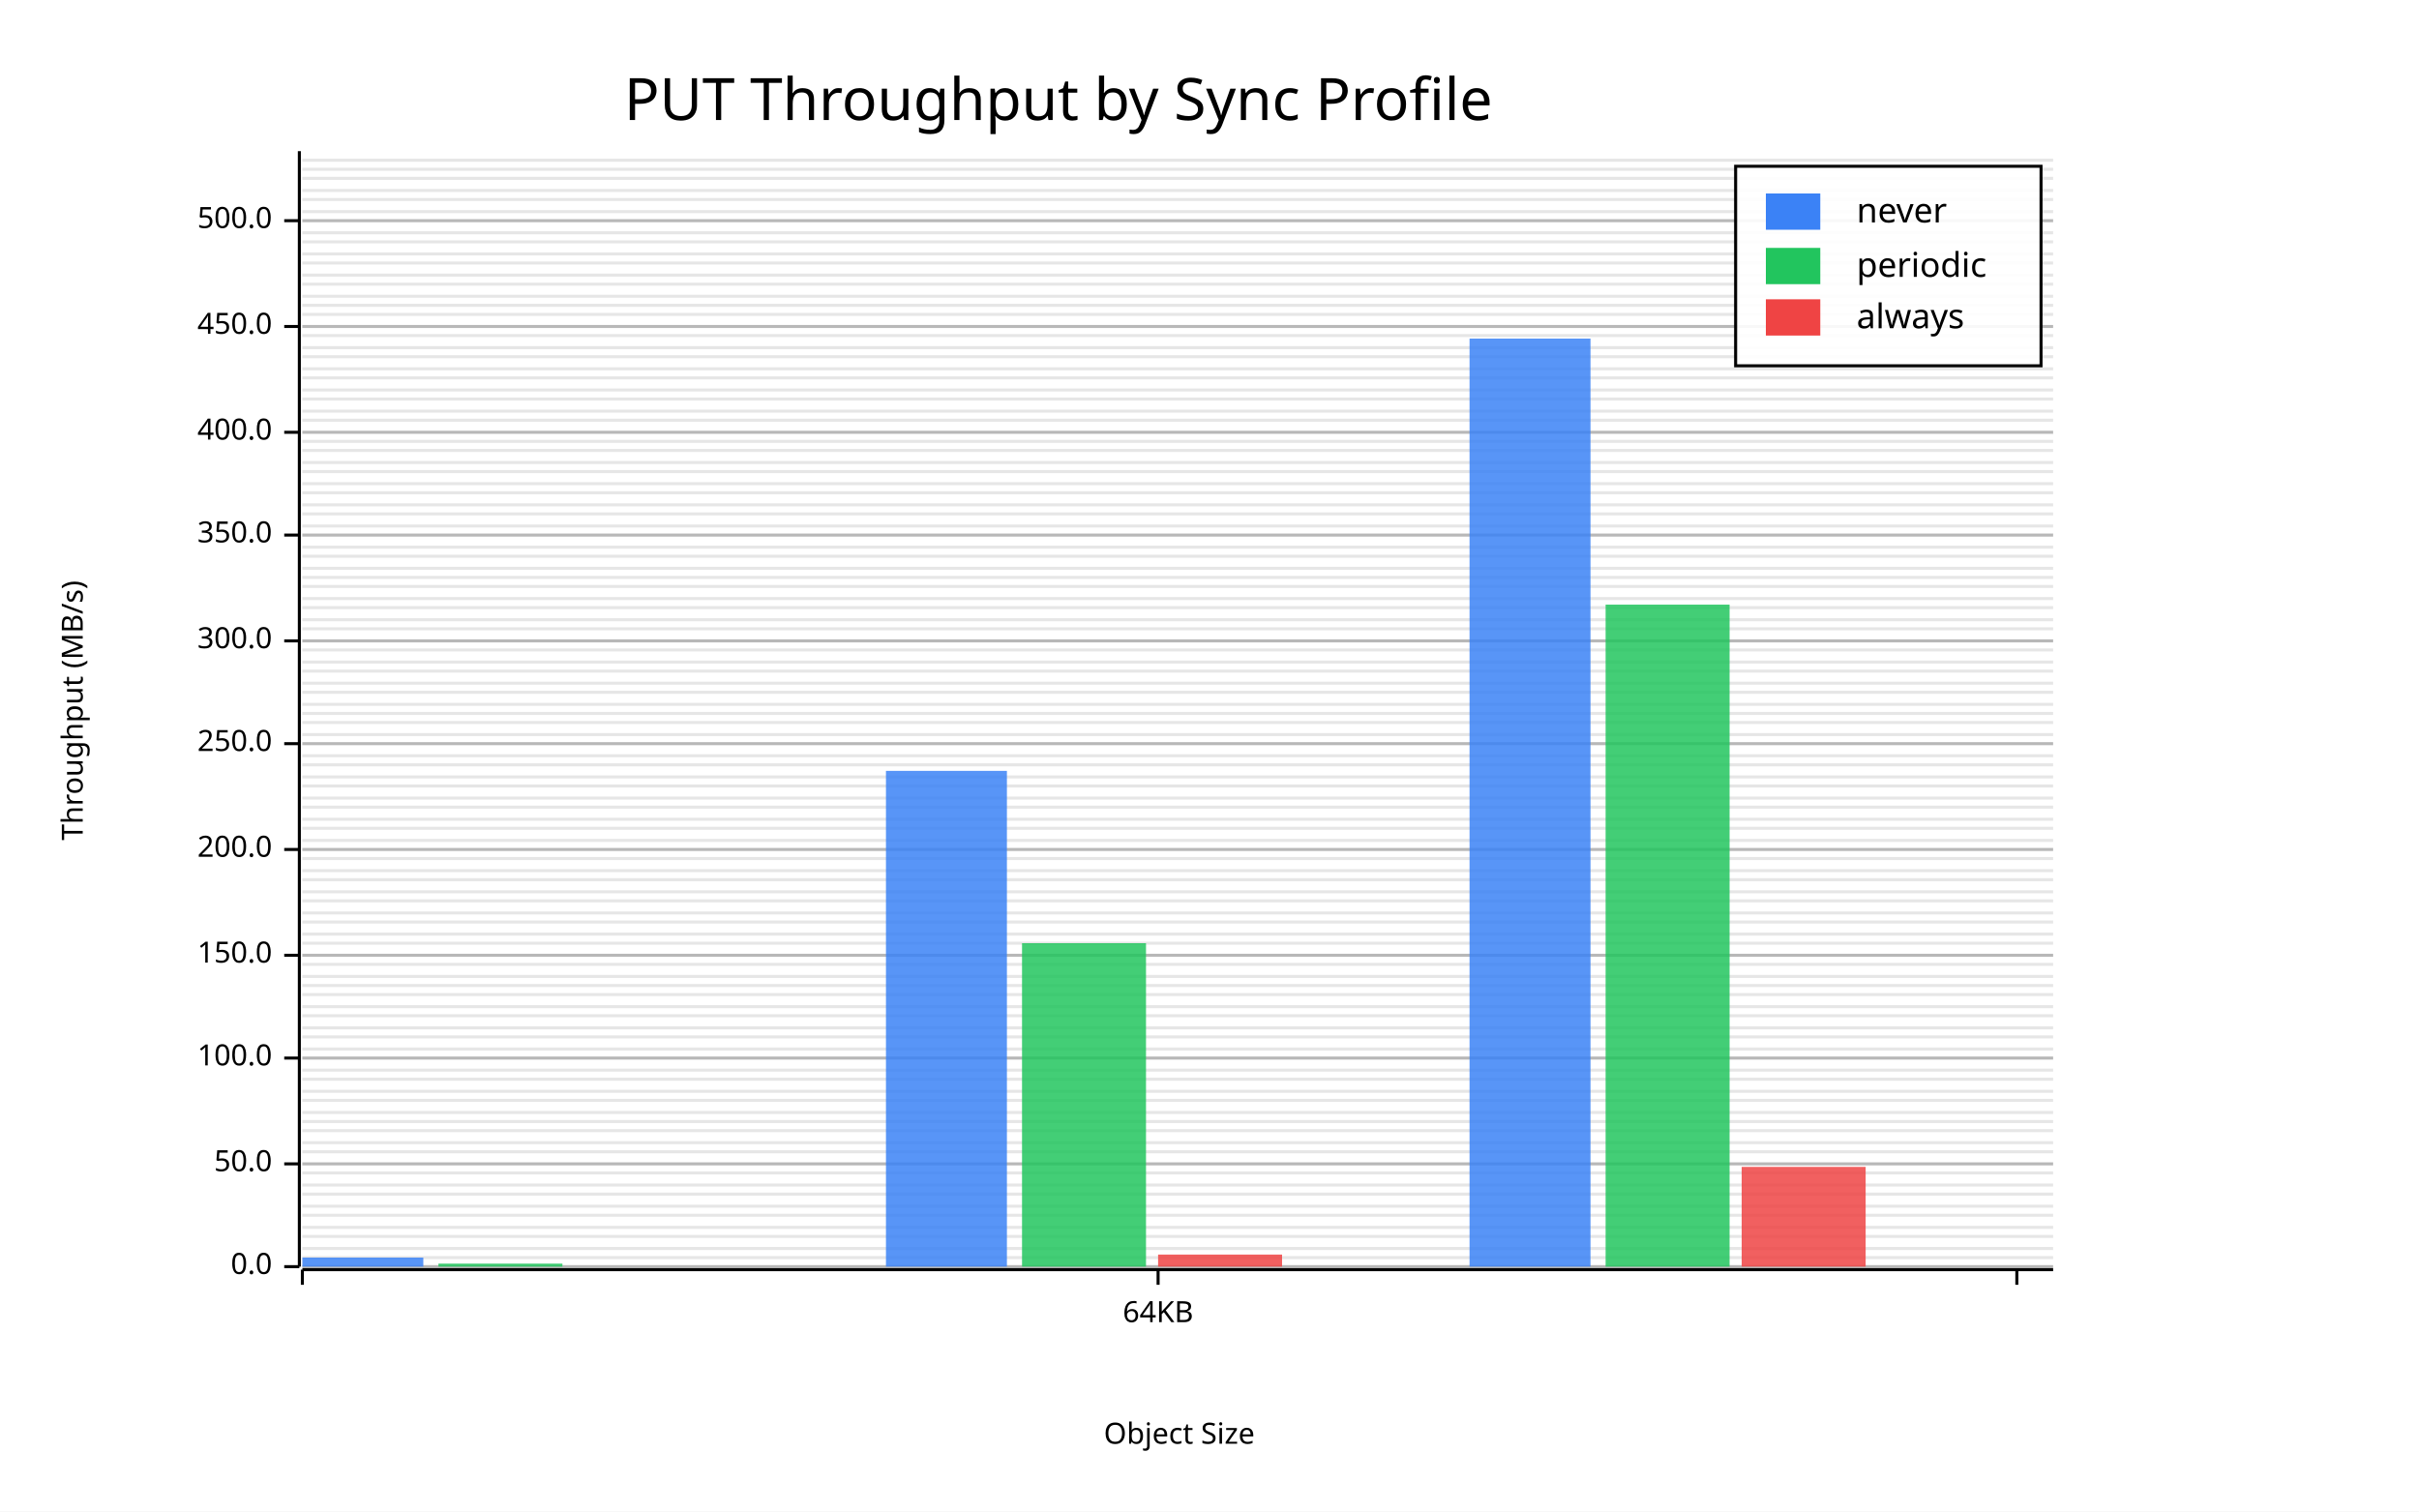
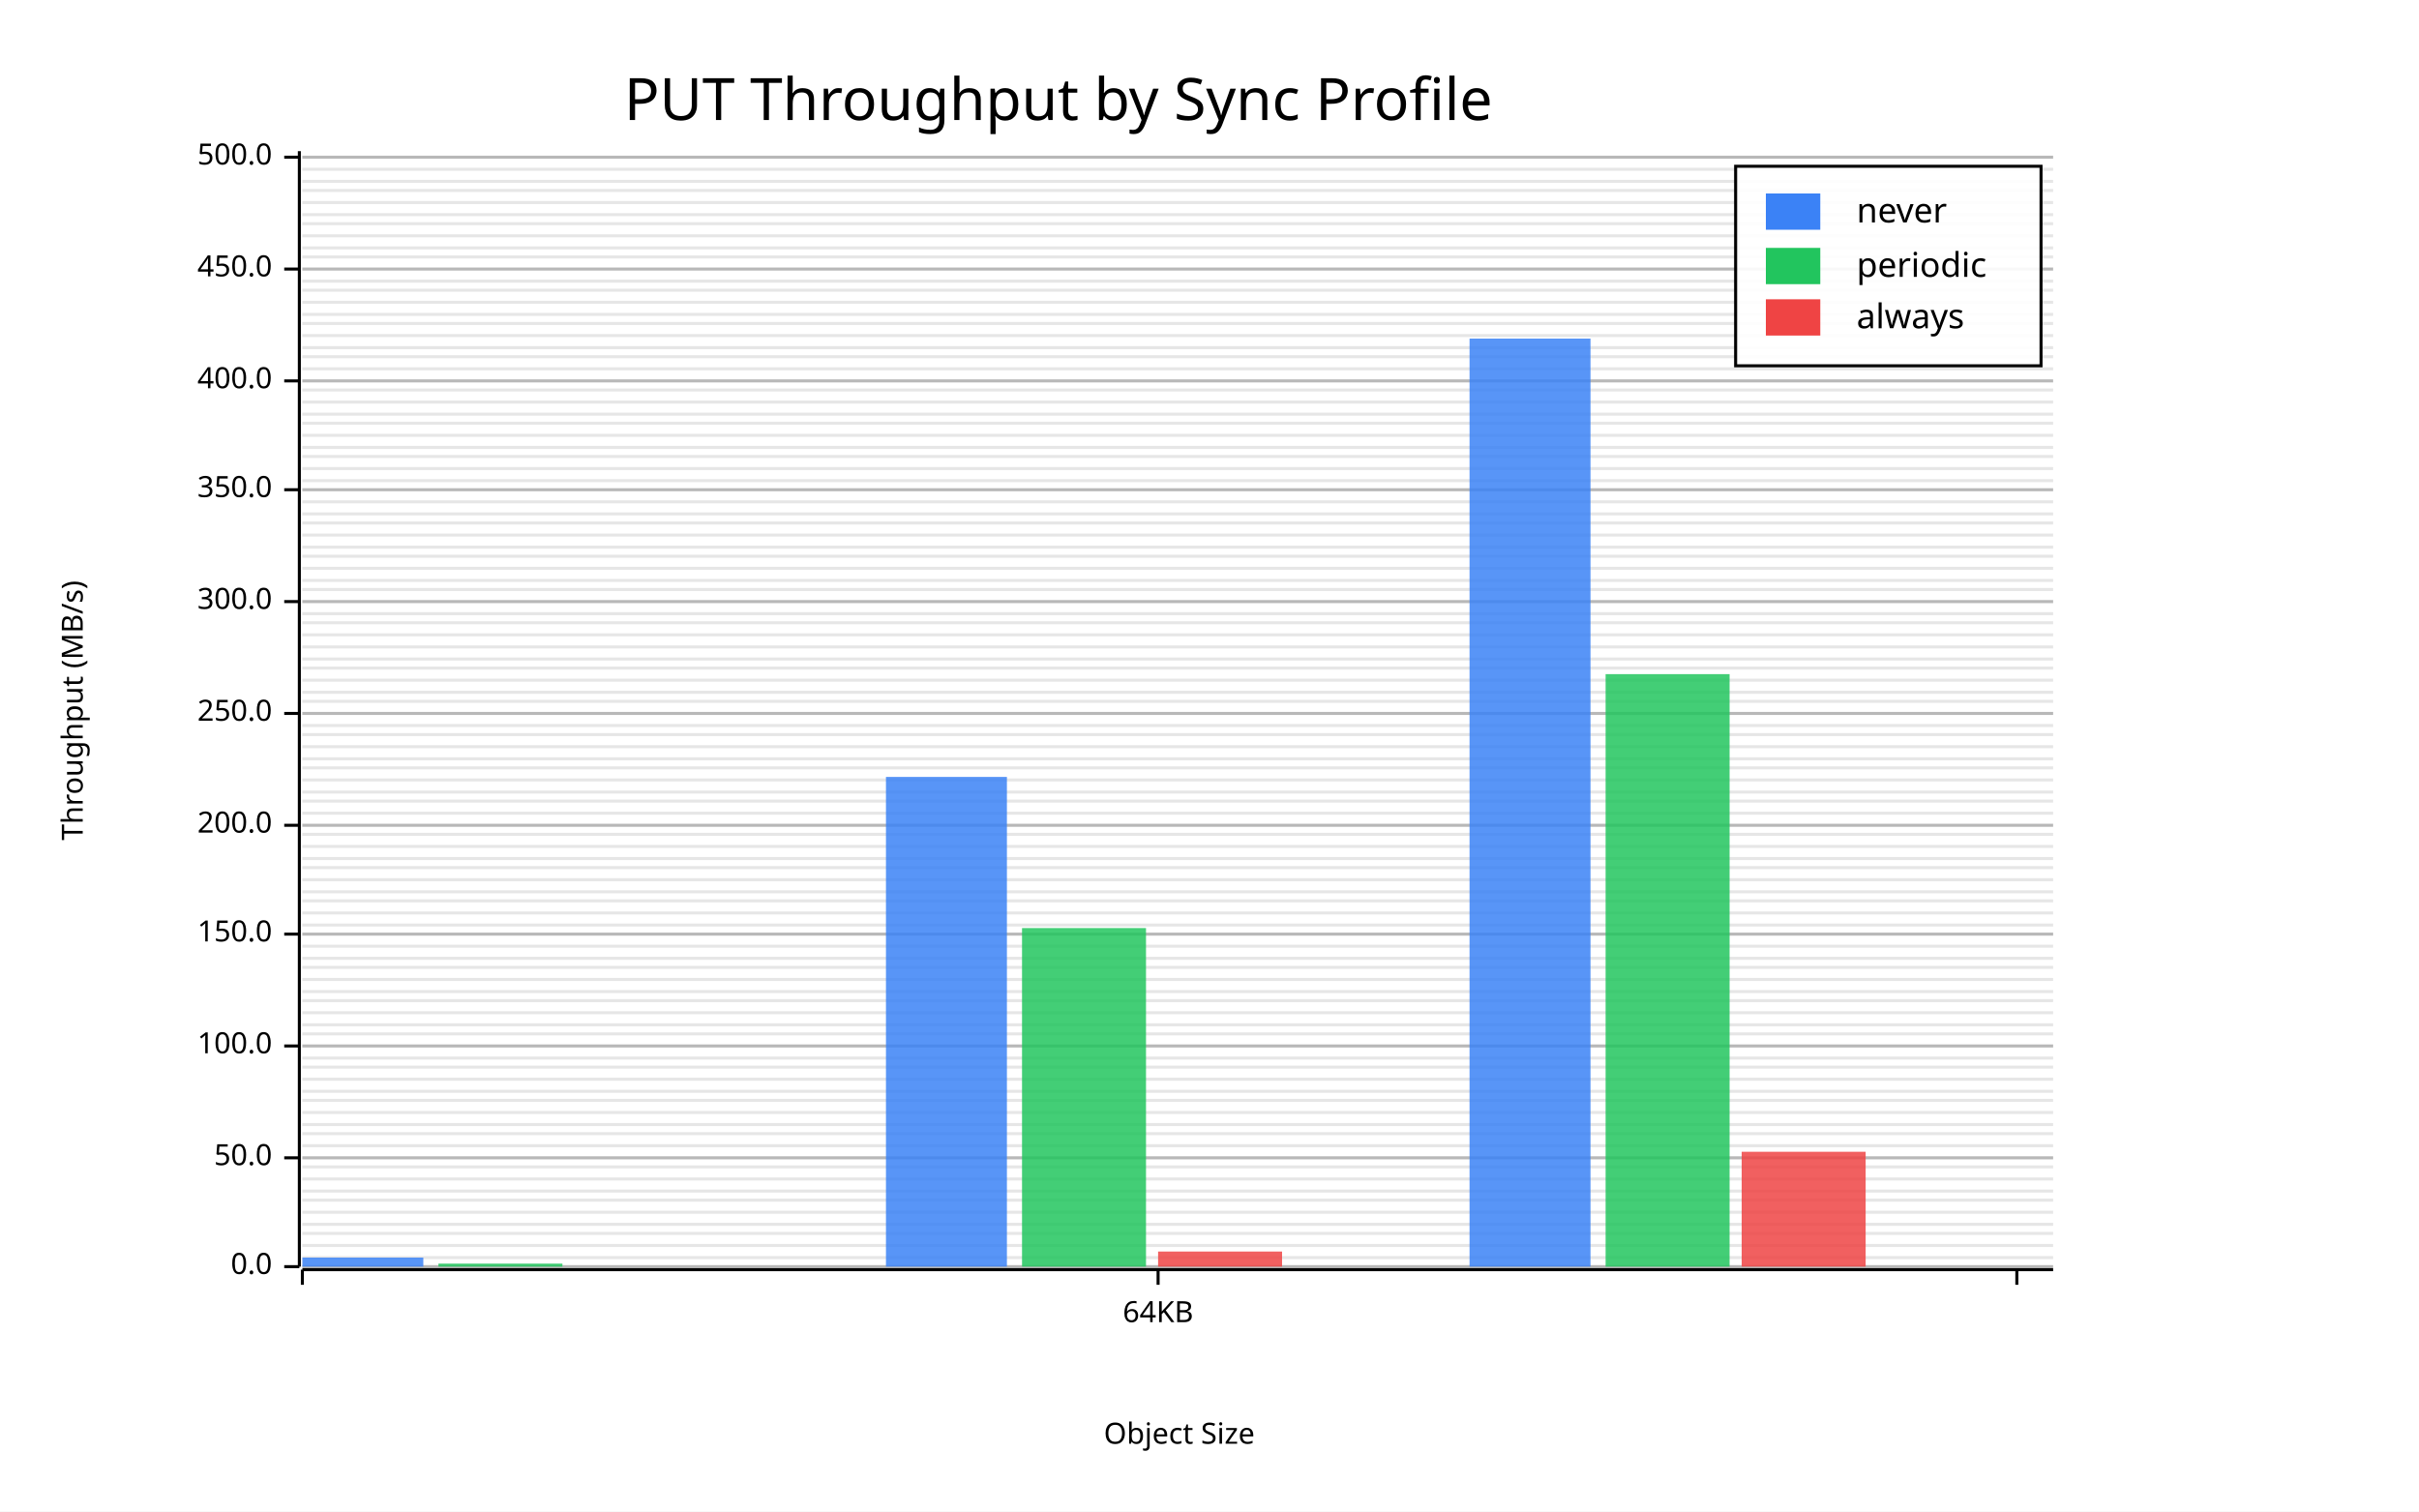
<svg xmlns="http://www.w3.org/2000/svg" width="800" height="500" viewBox="0 0 800 500">
  <rect x="0" y="0" width="800" height="500" opacity="1" fill="#FFFFFF" stroke="none" />
  <text x="350" y="25" dy="0.76em" text-anchor="middle" font-family="sans-serif" font-size="19.355" opacity="1" fill="#000000">
PUT Throughput by Sync Profile
</text>
  <line opacity="0.1" stroke="#000000" stroke-width="1" x1="100" y1="419" x2="679" y2="419" />
  <line opacity="0.1" stroke="#000000" stroke-width="1" x1="100" y1="416" x2="679" y2="416" />
-   <line opacity="0.1" stroke="#000000" stroke-width="1" x1="100" y1="413" x2="679" y2="413" />
-   <line opacity="0.1" stroke="#000000" stroke-width="1" x1="100" y1="409" x2="679" y2="409" />
-   <line opacity="0.1" stroke="#000000" stroke-width="1" x1="100" y1="406" x2="679" y2="406" />
-   <line opacity="0.1" stroke="#000000" stroke-width="1" x1="100" y1="402" x2="679" y2="402" />
-   <line opacity="0.1" stroke="#000000" stroke-width="1" x1="100" y1="399" x2="679" y2="399" />
-   <line opacity="0.1" stroke="#000000" stroke-width="1" x1="100" y1="395" x2="679" y2="395" />
-   <line opacity="0.1" stroke="#000000" stroke-width="1" x1="100" y1="392" x2="679" y2="392" />
-   <line opacity="0.1" stroke="#000000" stroke-width="1" x1="100" y1="388" x2="679" y2="388" />
-   <line opacity="0.1" stroke="#000000" stroke-width="1" x1="100" y1="385" x2="679" y2="385" />
-   <line opacity="0.1" stroke="#000000" stroke-width="1" x1="100" y1="381" x2="679" y2="381" />
-   <line opacity="0.1" stroke="#000000" stroke-width="1" x1="100" y1="378" x2="679" y2="378" />
-   <line opacity="0.1" stroke="#000000" stroke-width="1" x1="100" y1="374" x2="679" y2="374" />
-   <line opacity="0.1" stroke="#000000" stroke-width="1" x1="100" y1="371" x2="679" y2="371" />
+   <line opacity="0.1" stroke="#000000" stroke-width="1" x1="100" y1="412" x2="679" y2="412" />
+   <line opacity="0.1" stroke="#000000" stroke-width="1" x1="100" y1="408" x2="679" y2="408" />
+   <line opacity="0.1" stroke="#000000" stroke-width="1" x1="100" y1="405" x2="679" y2="405" />
+   <line opacity="0.1" stroke="#000000" stroke-width="1" x1="100" y1="401" x2="679" y2="401" />
+   <line opacity="0.1" stroke="#000000" stroke-width="1" x1="100" y1="397" x2="679" y2="397" />
+   <line opacity="0.1" stroke="#000000" stroke-width="1" x1="100" y1="394" x2="679" y2="394" />
+   <line opacity="0.1" stroke="#000000" stroke-width="1" x1="100" y1="390" x2="679" y2="390" />
+   <line opacity="0.1" stroke="#000000" stroke-width="1" x1="100" y1="386" x2="679" y2="386" />
+   <line opacity="0.1" stroke="#000000" stroke-width="1" x1="100" y1="383" x2="679" y2="383" />
+   <line opacity="0.1" stroke="#000000" stroke-width="1" x1="100" y1="379" x2="679" y2="379" />
+   <line opacity="0.1" stroke="#000000" stroke-width="1" x1="100" y1="375" x2="679" y2="375" />
+   <line opacity="0.1" stroke="#000000" stroke-width="1" x1="100" y1="372" x2="679" y2="372" />
  <line opacity="0.1" stroke="#000000" stroke-width="1" x1="100" y1="368" x2="679" y2="368" />
  <line opacity="0.1" stroke="#000000" stroke-width="1" x1="100" y1="364" x2="679" y2="364" />
  <line opacity="0.1" stroke="#000000" stroke-width="1" x1="100" y1="361" x2="679" y2="361" />
  <line opacity="0.1" stroke="#000000" stroke-width="1" x1="100" y1="357" x2="679" y2="357" />
-   <line opacity="0.1" stroke="#000000" stroke-width="1" x1="100" y1="354" x2="679" y2="354" />
+   <line opacity="0.1" stroke="#000000" stroke-width="1" x1="100" y1="353" x2="679" y2="353" />
  <line opacity="0.1" stroke="#000000" stroke-width="1" x1="100" y1="350" x2="679" y2="350" />
-   <line opacity="0.1" stroke="#000000" stroke-width="1" x1="100" y1="347" x2="679" y2="347" />
-   <line opacity="0.1" stroke="#000000" stroke-width="1" x1="100" y1="343" x2="679" y2="343" />
-   <line opacity="0.1" stroke="#000000" stroke-width="1" x1="100" y1="340" x2="679" y2="340" />
-   <line opacity="0.1" stroke="#000000" stroke-width="1" x1="100" y1="336" x2="679" y2="336" />
-   <line opacity="0.1" stroke="#000000" stroke-width="1" x1="100" y1="333" x2="679" y2="333" />
-   <line opacity="0.1" stroke="#000000" stroke-width="1" x1="100" y1="329" x2="679" y2="329" />
-   <line opacity="0.1" stroke="#000000" stroke-width="1" x1="100" y1="326" x2="679" y2="326" />
-   <line opacity="0.1" stroke="#000000" stroke-width="1" x1="100" y1="323" x2="679" y2="323" />
-   <line opacity="0.1" stroke="#000000" stroke-width="1" x1="100" y1="319" x2="679" y2="319" />
-   <line opacity="0.1" stroke="#000000" stroke-width="1" x1="100" y1="316" x2="679" y2="316" />
-   <line opacity="0.1" stroke="#000000" stroke-width="1" x1="100" y1="312" x2="679" y2="312" />
+   <line opacity="0.1" stroke="#000000" stroke-width="1" x1="100" y1="346" x2="679" y2="346" />
+   <line opacity="0.1" stroke="#000000" stroke-width="1" x1="100" y1="342" x2="679" y2="342" />
+   <line opacity="0.1" stroke="#000000" stroke-width="1" x1="100" y1="339" x2="679" y2="339" />
+   <line opacity="0.1" stroke="#000000" stroke-width="1" x1="100" y1="335" x2="679" y2="335" />
+   <line opacity="0.1" stroke="#000000" stroke-width="1" x1="100" y1="331" x2="679" y2="331" />
+   <line opacity="0.1" stroke="#000000" stroke-width="1" x1="100" y1="328" x2="679" y2="328" />
+   <line opacity="0.1" stroke="#000000" stroke-width="1" x1="100" y1="324" x2="679" y2="324" />
+   <line opacity="0.1" stroke="#000000" stroke-width="1" x1="100" y1="320" x2="679" y2="320" />
+   <line opacity="0.1" stroke="#000000" stroke-width="1" x1="100" y1="317" x2="679" y2="317" />
+   <line opacity="0.1" stroke="#000000" stroke-width="1" x1="100" y1="313" x2="679" y2="313" />
  <line opacity="0.1" stroke="#000000" stroke-width="1" x1="100" y1="309" x2="679" y2="309" />
-   <line opacity="0.1" stroke="#000000" stroke-width="1" x1="100" y1="305" x2="679" y2="305" />
+   <line opacity="0.1" stroke="#000000" stroke-width="1" x1="100" y1="306" x2="679" y2="306" />
  <line opacity="0.1" stroke="#000000" stroke-width="1" x1="100" y1="302" x2="679" y2="302" />
  <line opacity="0.1" stroke="#000000" stroke-width="1" x1="100" y1="298" x2="679" y2="298" />
  <line opacity="0.1" stroke="#000000" stroke-width="1" x1="100" y1="295" x2="679" y2="295" />
  <line opacity="0.1" stroke="#000000" stroke-width="1" x1="100" y1="291" x2="679" y2="291" />
-   <line opacity="0.1" stroke="#000000" stroke-width="1" x1="100" y1="288" x2="679" y2="288" />
+   <line opacity="0.1" stroke="#000000" stroke-width="1" x1="100" y1="287" x2="679" y2="287" />
  <line opacity="0.1" stroke="#000000" stroke-width="1" x1="100" y1="284" x2="679" y2="284" />
-   <line opacity="0.1" stroke="#000000" stroke-width="1" x1="100" y1="281" x2="679" y2="281" />
-   <line opacity="0.1" stroke="#000000" stroke-width="1" x1="100" y1="278" x2="679" y2="278" />
-   <line opacity="0.1" stroke="#000000" stroke-width="1" x1="100" y1="274" x2="679" y2="274" />
-   <line opacity="0.1" stroke="#000000" stroke-width="1" x1="100" y1="271" x2="679" y2="271" />
-   <line opacity="0.1" stroke="#000000" stroke-width="1" x1="100" y1="267" x2="679" y2="267" />
-   <line opacity="0.1" stroke="#000000" stroke-width="1" x1="100" y1="264" x2="679" y2="264" />
-   <line opacity="0.1" stroke="#000000" stroke-width="1" x1="100" y1="260" x2="679" y2="260" />
-   <line opacity="0.1" stroke="#000000" stroke-width="1" x1="100" y1="257" x2="679" y2="257" />
-   <line opacity="0.1" stroke="#000000" stroke-width="1" x1="100" y1="253" x2="679" y2="253" />
-   <line opacity="0.1" stroke="#000000" stroke-width="1" x1="100" y1="250" x2="679" y2="250" />
-   <line opacity="0.1" stroke="#000000" stroke-width="1" x1="100" y1="246" x2="679" y2="246" />
+   <line opacity="0.1" stroke="#000000" stroke-width="1" x1="100" y1="280" x2="679" y2="280" />
+   <line opacity="0.1" stroke="#000000" stroke-width="1" x1="100" y1="276" x2="679" y2="276" />
+   <line opacity="0.1" stroke="#000000" stroke-width="1" x1="100" y1="273" x2="679" y2="273" />
+   <line opacity="0.1" stroke="#000000" stroke-width="1" x1="100" y1="269" x2="679" y2="269" />
+   <line opacity="0.1" stroke="#000000" stroke-width="1" x1="100" y1="265" x2="679" y2="265" />
+   <line opacity="0.1" stroke="#000000" stroke-width="1" x1="100" y1="262" x2="679" y2="262" />
+   <line opacity="0.1" stroke="#000000" stroke-width="1" x1="100" y1="258" x2="679" y2="258" />
+   <line opacity="0.1" stroke="#000000" stroke-width="1" x1="100" y1="254" x2="679" y2="254" />
+   <line opacity="0.1" stroke="#000000" stroke-width="1" x1="100" y1="251" x2="679" y2="251" />
+   <line opacity="0.1" stroke="#000000" stroke-width="1" x1="100" y1="247" x2="679" y2="247" />
  <line opacity="0.1" stroke="#000000" stroke-width="1" x1="100" y1="243" x2="679" y2="243" />
-   <line opacity="0.1" stroke="#000000" stroke-width="1" x1="100" y1="239" x2="679" y2="239" />
+   <line opacity="0.1" stroke="#000000" stroke-width="1" x1="100" y1="240" x2="679" y2="240" />
  <line opacity="0.1" stroke="#000000" stroke-width="1" x1="100" y1="236" x2="679" y2="236" />
-   <line opacity="0.1" stroke="#000000" stroke-width="1" x1="100" y1="233" x2="679" y2="233" />
+   <line opacity="0.1" stroke="#000000" stroke-width="1" x1="100" y1="232" x2="679" y2="232" />
  <line opacity="0.1" stroke="#000000" stroke-width="1" x1="100" y1="229" x2="679" y2="229" />
-   <line opacity="0.1" stroke="#000000" stroke-width="1" x1="100" y1="226" x2="679" y2="226" />
-   <line opacity="0.1" stroke="#000000" stroke-width="1" x1="100" y1="222" x2="679" y2="222" />
-   <line opacity="0.1" stroke="#000000" stroke-width="1" x1="100" y1="219" x2="679" y2="219" />
-   <line opacity="0.1" stroke="#000000" stroke-width="1" x1="100" y1="215" x2="679" y2="215" />
-   <line opacity="0.1" stroke="#000000" stroke-width="1" x1="100" y1="212" x2="679" y2="212" />
-   <line opacity="0.1" stroke="#000000" stroke-width="1" x1="100" y1="208" x2="679" y2="208" />
-   <line opacity="0.1" stroke="#000000" stroke-width="1" x1="100" y1="205" x2="679" y2="205" />
-   <line opacity="0.1" stroke="#000000" stroke-width="1" x1="100" y1="201" x2="679" y2="201" />
-   <line opacity="0.1" stroke="#000000" stroke-width="1" x1="100" y1="198" x2="679" y2="198" />
-   <line opacity="0.1" stroke="#000000" stroke-width="1" x1="100" y1="194" x2="679" y2="194" />
-   <line opacity="0.1" stroke="#000000" stroke-width="1" x1="100" y1="191" x2="679" y2="191" />
+   <line opacity="0.1" stroke="#000000" stroke-width="1" x1="100" y1="225" x2="679" y2="225" />
+   <line opacity="0.1" stroke="#000000" stroke-width="1" x1="100" y1="221" x2="679" y2="221" />
+   <line opacity="0.1" stroke="#000000" stroke-width="1" x1="100" y1="218" x2="679" y2="218" />
+   <line opacity="0.1" stroke="#000000" stroke-width="1" x1="100" y1="214" x2="679" y2="214" />
+   <line opacity="0.1" stroke="#000000" stroke-width="1" x1="100" y1="210" x2="679" y2="210" />
+   <line opacity="0.1" stroke="#000000" stroke-width="1" x1="100" y1="206" x2="679" y2="206" />
+   <line opacity="0.1" stroke="#000000" stroke-width="1" x1="100" y1="203" x2="679" y2="203" />
+   <line opacity="0.1" stroke="#000000" stroke-width="1" x1="100" y1="199" x2="679" y2="199" />
+   <line opacity="0.1" stroke="#000000" stroke-width="1" x1="100" y1="195" x2="679" y2="195" />
+   <line opacity="0.1" stroke="#000000" stroke-width="1" x1="100" y1="192" x2="679" y2="192" />
  <line opacity="0.1" stroke="#000000" stroke-width="1" x1="100" y1="188" x2="679" y2="188" />
  <line opacity="0.1" stroke="#000000" stroke-width="1" x1="100" y1="184" x2="679" y2="184" />
  <line opacity="0.1" stroke="#000000" stroke-width="1" x1="100" y1="181" x2="679" y2="181" />
  <line opacity="0.1" stroke="#000000" stroke-width="1" x1="100" y1="177" x2="679" y2="177" />
-   <line opacity="0.1" stroke="#000000" stroke-width="1" x1="100" y1="174" x2="679" y2="174" />
+   <line opacity="0.1" stroke="#000000" stroke-width="1" x1="100" y1="173" x2="679" y2="173" />
  <line opacity="0.1" stroke="#000000" stroke-width="1" x1="100" y1="170" x2="679" y2="170" />
-   <line opacity="0.1" stroke="#000000" stroke-width="1" x1="100" y1="167" x2="679" y2="167" />
-   <line opacity="0.1" stroke="#000000" stroke-width="1" x1="100" y1="163" x2="679" y2="163" />
-   <line opacity="0.1" stroke="#000000" stroke-width="1" x1="100" y1="160" x2="679" y2="160" />
-   <line opacity="0.1" stroke="#000000" stroke-width="1" x1="100" y1="156" x2="679" y2="156" />
-   <line opacity="0.1" stroke="#000000" stroke-width="1" x1="100" y1="153" x2="679" y2="153" />
-   <line opacity="0.1" stroke="#000000" stroke-width="1" x1="100" y1="149" x2="679" y2="149" />
-   <line opacity="0.1" stroke="#000000" stroke-width="1" x1="100" y1="146" x2="679" y2="146" />
-   <line opacity="0.1" stroke="#000000" stroke-width="1" x1="100" y1="143" x2="679" y2="143" />
-   <line opacity="0.1" stroke="#000000" stroke-width="1" x1="100" y1="139" x2="679" y2="139" />
-   <line opacity="0.1" stroke="#000000" stroke-width="1" x1="100" y1="136" x2="679" y2="136" />
-   <line opacity="0.1" stroke="#000000" stroke-width="1" x1="100" y1="132" x2="679" y2="132" />
+   <line opacity="0.1" stroke="#000000" stroke-width="1" x1="100" y1="166" x2="679" y2="166" />
+   <line opacity="0.1" stroke="#000000" stroke-width="1" x1="100" y1="162" x2="679" y2="162" />
+   <line opacity="0.1" stroke="#000000" stroke-width="1" x1="100" y1="159" x2="679" y2="159" />
+   <line opacity="0.1" stroke="#000000" stroke-width="1" x1="100" y1="155" x2="679" y2="155" />
+   <line opacity="0.1" stroke="#000000" stroke-width="1" x1="100" y1="151" x2="679" y2="151" />
+   <line opacity="0.1" stroke="#000000" stroke-width="1" x1="100" y1="148" x2="679" y2="148" />
+   <line opacity="0.1" stroke="#000000" stroke-width="1" x1="100" y1="144" x2="679" y2="144" />
+   <line opacity="0.1" stroke="#000000" stroke-width="1" x1="100" y1="140" x2="679" y2="140" />
+   <line opacity="0.1" stroke="#000000" stroke-width="1" x1="100" y1="137" x2="679" y2="137" />
+   <line opacity="0.1" stroke="#000000" stroke-width="1" x1="100" y1="133" x2="679" y2="133" />
  <line opacity="0.1" stroke="#000000" stroke-width="1" x1="100" y1="129" x2="679" y2="129" />
-   <line opacity="0.1" stroke="#000000" stroke-width="1" x1="100" y1="125" x2="679" y2="125" />
+   <line opacity="0.1" stroke="#000000" stroke-width="1" x1="100" y1="126" x2="679" y2="126" />
  <line opacity="0.1" stroke="#000000" stroke-width="1" x1="100" y1="122" x2="679" y2="122" />
  <line opacity="0.1" stroke="#000000" stroke-width="1" x1="100" y1="118" x2="679" y2="118" />
  <line opacity="0.1" stroke="#000000" stroke-width="1" x1="100" y1="115" x2="679" y2="115" />
  <line opacity="0.1" stroke="#000000" stroke-width="1" x1="100" y1="111" x2="679" y2="111" />
-   <line opacity="0.1" stroke="#000000" stroke-width="1" x1="100" y1="108" x2="679" y2="108" />
+   <line opacity="0.1" stroke="#000000" stroke-width="1" x1="100" y1="107" x2="679" y2="107" />
  <line opacity="0.1" stroke="#000000" stroke-width="1" x1="100" y1="104" x2="679" y2="104" />
-   <line opacity="0.1" stroke="#000000" stroke-width="1" x1="100" y1="101" x2="679" y2="101" />
-   <line opacity="0.1" stroke="#000000" stroke-width="1" x1="100" y1="98" x2="679" y2="98" />
-   <line opacity="0.1" stroke="#000000" stroke-width="1" x1="100" y1="94" x2="679" y2="94" />
-   <line opacity="0.1" stroke="#000000" stroke-width="1" x1="100" y1="91" x2="679" y2="91" />
-   <line opacity="0.1" stroke="#000000" stroke-width="1" x1="100" y1="87" x2="679" y2="87" />
-   <line opacity="0.1" stroke="#000000" stroke-width="1" x1="100" y1="84" x2="679" y2="84" />
-   <line opacity="0.1" stroke="#000000" stroke-width="1" x1="100" y1="80" x2="679" y2="80" />
-   <line opacity="0.1" stroke="#000000" stroke-width="1" x1="100" y1="77" x2="679" y2="77" />
-   <line opacity="0.1" stroke="#000000" stroke-width="1" x1="100" y1="73" x2="679" y2="73" />
-   <line opacity="0.1" stroke="#000000" stroke-width="1" x1="100" y1="70" x2="679" y2="70" />
-   <line opacity="0.1" stroke="#000000" stroke-width="1" x1="100" y1="66" x2="679" y2="66" />
+   <line opacity="0.1" stroke="#000000" stroke-width="1" x1="100" y1="100" x2="679" y2="100" />
+   <line opacity="0.1" stroke="#000000" stroke-width="1" x1="100" y1="96" x2="679" y2="96" />
+   <line opacity="0.1" stroke="#000000" stroke-width="1" x1="100" y1="93" x2="679" y2="93" />
+   <line opacity="0.1" stroke="#000000" stroke-width="1" x1="100" y1="89" x2="679" y2="89" />
+   <line opacity="0.1" stroke="#000000" stroke-width="1" x1="100" y1="85" x2="679" y2="85" />
+   <line opacity="0.1" stroke="#000000" stroke-width="1" x1="100" y1="82" x2="679" y2="82" />
+   <line opacity="0.1" stroke="#000000" stroke-width="1" x1="100" y1="78" x2="679" y2="78" />
+   <line opacity="0.1" stroke="#000000" stroke-width="1" x1="100" y1="74" x2="679" y2="74" />
+   <line opacity="0.1" stroke="#000000" stroke-width="1" x1="100" y1="71" x2="679" y2="71" />
+   <line opacity="0.1" stroke="#000000" stroke-width="1" x1="100" y1="67" x2="679" y2="67" />
  <line opacity="0.1" stroke="#000000" stroke-width="1" x1="100" y1="63" x2="679" y2="63" />
-   <line opacity="0.1" stroke="#000000" stroke-width="1" x1="100" y1="59" x2="679" y2="59" />
+   <line opacity="0.1" stroke="#000000" stroke-width="1" x1="100" y1="60" x2="679" y2="60" />
  <line opacity="0.1" stroke="#000000" stroke-width="1" x1="100" y1="56" x2="679" y2="56" />
-   <line opacity="0.1" stroke="#000000" stroke-width="1" x1="100" y1="53" x2="679" y2="53" />
+   <line opacity="0.1" stroke="#000000" stroke-width="1" x1="100" y1="52" x2="679" y2="52" />
  <text x="20" y="235" dy="0.76em" text-anchor="middle" font-family="sans-serif" font-size="9.677" opacity="1" fill="#000000" transform="rotate(270, 20, 235)">
Throughput (MB/s)
</text>
  <text x="390" y="480" dy="-0.5ex" text-anchor="middle" font-family="sans-serif" font-size="9.677" opacity="1" fill="#000000">
Object Size
</text>
  <line opacity="0.2" stroke="#000000" stroke-width="1" x1="100" y1="419" x2="679" y2="419" />
-   <line opacity="0.2" stroke="#000000" stroke-width="1" x1="100" y1="385" x2="679" y2="385" />
-   <line opacity="0.2" stroke="#000000" stroke-width="1" x1="100" y1="350" x2="679" y2="350" />
-   <line opacity="0.2" stroke="#000000" stroke-width="1" x1="100" y1="316" x2="679" y2="316" />
-   <line opacity="0.2" stroke="#000000" stroke-width="1" x1="100" y1="281" x2="679" y2="281" />
-   <line opacity="0.2" stroke="#000000" stroke-width="1" x1="100" y1="246" x2="679" y2="246" />
-   <line opacity="0.2" stroke="#000000" stroke-width="1" x1="100" y1="212" x2="679" y2="212" />
-   <line opacity="0.2" stroke="#000000" stroke-width="1" x1="100" y1="177" x2="679" y2="177" />
-   <line opacity="0.2" stroke="#000000" stroke-width="1" x1="100" y1="143" x2="679" y2="143" />
-   <line opacity="0.2" stroke="#000000" stroke-width="1" x1="100" y1="108" x2="679" y2="108" />
-   <line opacity="0.2" stroke="#000000" stroke-width="1" x1="100" y1="73" x2="679" y2="73" />
+   <line opacity="0.2" stroke="#000000" stroke-width="1" x1="100" y1="383" x2="679" y2="383" />
+   <line opacity="0.2" stroke="#000000" stroke-width="1" x1="100" y1="346" x2="679" y2="346" />
+   <line opacity="0.2" stroke="#000000" stroke-width="1" x1="100" y1="309" x2="679" y2="309" />
+   <line opacity="0.2" stroke="#000000" stroke-width="1" x1="100" y1="273" x2="679" y2="273" />
+   <line opacity="0.2" stroke="#000000" stroke-width="1" x1="100" y1="236" x2="679" y2="236" />
+   <line opacity="0.2" stroke="#000000" stroke-width="1" x1="100" y1="199" x2="679" y2="199" />
+   <line opacity="0.2" stroke="#000000" stroke-width="1" x1="100" y1="162" x2="679" y2="162" />
+   <line opacity="0.2" stroke="#000000" stroke-width="1" x1="100" y1="126" x2="679" y2="126" />
+   <line opacity="0.2" stroke="#000000" stroke-width="1" x1="100" y1="89" x2="679" y2="89" />
+   <line opacity="0.2" stroke="#000000" stroke-width="1" x1="100" y1="52" x2="679" y2="52" />
  <polyline fill="none" opacity="1" stroke="#000000" stroke-width="1" points="99,50 99,419 " />
  <text x="90" y="419" dy="0.5ex" text-anchor="end" font-family="sans-serif" font-size="9.677" opacity="1" fill="#000000">
0.0
</text>
  <polyline fill="none" opacity="1" stroke="#000000" stroke-width="1" points="94,419 99,419 " />
-   <text x="90" y="385" dy="0.5ex" text-anchor="end" font-family="sans-serif" font-size="9.677" opacity="1" fill="#000000">
+   <text x="90" y="383" dy="0.5ex" text-anchor="end" font-family="sans-serif" font-size="9.677" opacity="1" fill="#000000">
50.0
</text>
-   <polyline fill="none" opacity="1" stroke="#000000" stroke-width="1" points="94,385 99,385 " />
-   <text x="90" y="350" dy="0.5ex" text-anchor="end" font-family="sans-serif" font-size="9.677" opacity="1" fill="#000000">
+   <polyline fill="none" opacity="1" stroke="#000000" stroke-width="1" points="94,383 99,383 " />
+   <text x="90" y="346" dy="0.5ex" text-anchor="end" font-family="sans-serif" font-size="9.677" opacity="1" fill="#000000">
100.0
</text>
-   <polyline fill="none" opacity="1" stroke="#000000" stroke-width="1" points="94,350 99,350 " />
-   <text x="90" y="316" dy="0.5ex" text-anchor="end" font-family="sans-serif" font-size="9.677" opacity="1" fill="#000000">
+   <polyline fill="none" opacity="1" stroke="#000000" stroke-width="1" points="94,346 99,346 " />
+   <text x="90" y="309" dy="0.5ex" text-anchor="end" font-family="sans-serif" font-size="9.677" opacity="1" fill="#000000">
150.0
</text>
-   <polyline fill="none" opacity="1" stroke="#000000" stroke-width="1" points="94,316 99,316 " />
-   <text x="90" y="281" dy="0.5ex" text-anchor="end" font-family="sans-serif" font-size="9.677" opacity="1" fill="#000000">
+   <polyline fill="none" opacity="1" stroke="#000000" stroke-width="1" points="94,309 99,309 " />
+   <text x="90" y="273" dy="0.5ex" text-anchor="end" font-family="sans-serif" font-size="9.677" opacity="1" fill="#000000">
200.0
</text>
-   <polyline fill="none" opacity="1" stroke="#000000" stroke-width="1" points="94,281 99,281 " />
-   <text x="90" y="246" dy="0.5ex" text-anchor="end" font-family="sans-serif" font-size="9.677" opacity="1" fill="#000000">
+   <polyline fill="none" opacity="1" stroke="#000000" stroke-width="1" points="94,273 99,273 " />
+   <text x="90" y="236" dy="0.5ex" text-anchor="end" font-family="sans-serif" font-size="9.677" opacity="1" fill="#000000">
250.0
</text>
-   <polyline fill="none" opacity="1" stroke="#000000" stroke-width="1" points="94,246 99,246 " />
-   <text x="90" y="212" dy="0.5ex" text-anchor="end" font-family="sans-serif" font-size="9.677" opacity="1" fill="#000000">
+   <polyline fill="none" opacity="1" stroke="#000000" stroke-width="1" points="94,236 99,236 " />
+   <text x="90" y="199" dy="0.5ex" text-anchor="end" font-family="sans-serif" font-size="9.677" opacity="1" fill="#000000">
300.0
</text>
-   <polyline fill="none" opacity="1" stroke="#000000" stroke-width="1" points="94,212 99,212 " />
-   <text x="90" y="177" dy="0.5ex" text-anchor="end" font-family="sans-serif" font-size="9.677" opacity="1" fill="#000000">
+   <polyline fill="none" opacity="1" stroke="#000000" stroke-width="1" points="94,199 99,199 " />
+   <text x="90" y="162" dy="0.5ex" text-anchor="end" font-family="sans-serif" font-size="9.677" opacity="1" fill="#000000">
350.0
</text>
-   <polyline fill="none" opacity="1" stroke="#000000" stroke-width="1" points="94,177 99,177 " />
-   <text x="90" y="143" dy="0.5ex" text-anchor="end" font-family="sans-serif" font-size="9.677" opacity="1" fill="#000000">
+   <polyline fill="none" opacity="1" stroke="#000000" stroke-width="1" points="94,162 99,162 " />
+   <text x="90" y="126" dy="0.5ex" text-anchor="end" font-family="sans-serif" font-size="9.677" opacity="1" fill="#000000">
400.0
</text>
-   <polyline fill="none" opacity="1" stroke="#000000" stroke-width="1" points="94,143 99,143 " />
-   <text x="90" y="108" dy="0.5ex" text-anchor="end" font-family="sans-serif" font-size="9.677" opacity="1" fill="#000000">
+   <polyline fill="none" opacity="1" stroke="#000000" stroke-width="1" points="94,126 99,126 " />
+   <text x="90" y="89" dy="0.5ex" text-anchor="end" font-family="sans-serif" font-size="9.677" opacity="1" fill="#000000">
450.0
</text>
-   <polyline fill="none" opacity="1" stroke="#000000" stroke-width="1" points="94,108 99,108 " />
-   <text x="90" y="73" dy="0.5ex" text-anchor="end" font-family="sans-serif" font-size="9.677" opacity="1" fill="#000000">
+   <polyline fill="none" opacity="1" stroke="#000000" stroke-width="1" points="94,89 99,89 " />
+   <text x="90" y="52" dy="0.5ex" text-anchor="end" font-family="sans-serif" font-size="9.677" opacity="1" fill="#000000">
500.0
</text>
-   <polyline fill="none" opacity="1" stroke="#000000" stroke-width="1" points="94,73 99,73 " />
+   <polyline fill="none" opacity="1" stroke="#000000" stroke-width="1" points="94,52 99,52 " />
  <polyline fill="none" opacity="1" stroke="#000000" stroke-width="1" points="100,420 679,420 " />
  <text x="100" y="430" dy="0.76em" text-anchor="middle" font-family="sans-serif" font-size="9.677" opacity="1" fill="#000000">

</text>
  <polyline fill="none" opacity="1" stroke="#000000" stroke-width="1" points="100,420 100,425 " />
  <text x="383" y="430" dy="0.76em" text-anchor="middle" font-family="sans-serif" font-size="9.677" opacity="1" fill="#000000">
64KB
</text>
  <polyline fill="none" opacity="1" stroke="#000000" stroke-width="1" points="383,420 383,425 " />
  <text x="667" y="430" dy="0.76em" text-anchor="middle" font-family="sans-serif" font-size="9.677" opacity="1" fill="#000000">

</text>
  <polyline fill="none" opacity="1" stroke="#000000" stroke-width="1" points="667,420 667,425 " />
  <rect x="100" y="416" width="40" height="3" opacity="0.85" fill="#3B82F6" stroke="none" />
-   <rect x="293" y="255" width="40" height="164" opacity="0.85" fill="#3B82F6" stroke="none" />
+   <rect x="293" y="257" width="40" height="162" opacity="0.85" fill="#3B82F6" stroke="none" />
  <rect x="486" y="112" width="40" height="307" opacity="0.85" fill="#3B82F6" stroke="none" />
  <rect x="145" y="418" width="41" height="1" opacity="0.85" fill="#22C55E" stroke="none" />
-   <rect x="338" y="312" width="41" height="107" opacity="0.85" fill="#22C55E" stroke="none" />
-   <rect x="531" y="200" width="41" height="219" opacity="0.85" fill="#22C55E" stroke="none" />
+   <rect x="338" y="307" width="41" height="112" opacity="0.85" fill="#22C55E" stroke="none" />
+   <rect x="531" y="223" width="41" height="196" opacity="0.85" fill="#22C55E" stroke="none" />
  <rect x="190" y="419" width="41" height="0" opacity="0.85" fill="#EF4444" stroke="none" />
-   <rect x="383" y="415" width="41" height="4" opacity="0.85" fill="#EF4444" stroke="none" />
-   <rect x="576" y="386" width="41" height="33" opacity="0.85" fill="#EF4444" stroke="none" />
+   <rect x="383" y="414" width="41" height="5" opacity="0.85" fill="#EF4444" stroke="none" />
+   <rect x="576" y="381" width="41" height="38" opacity="0.85" fill="#EF4444" stroke="none" />
  <rect x="574" y="55" width="101" height="66" opacity="0.9" fill="#FFFFFF" stroke="none" />
  <rect x="574" y="55" width="101" height="66" opacity="1" fill="none" stroke="#000000" />
  <text x="614" y="65" dy="0.76em" text-anchor="start" font-family="sans-serif" font-size="11.29" opacity="1" fill="#000000">
never
</text>
  <text x="614" y="83" dy="0.76em" text-anchor="start" font-family="sans-serif" font-size="11.29" opacity="1" fill="#000000">
periodic
</text>
  <text x="614" y="100" dy="0.76em" text-anchor="start" font-family="sans-serif" font-size="11.29" opacity="1" fill="#000000">
always
</text>
  <rect x="584" y="64" width="18" height="12" opacity="1" fill="#3B82F6" stroke="none" />
  <rect x="584" y="82" width="18" height="12" opacity="1" fill="#22C55E" stroke="none" />
  <rect x="584" y="99" width="18" height="12" opacity="1" fill="#EF4444" stroke="none" />
</svg>
